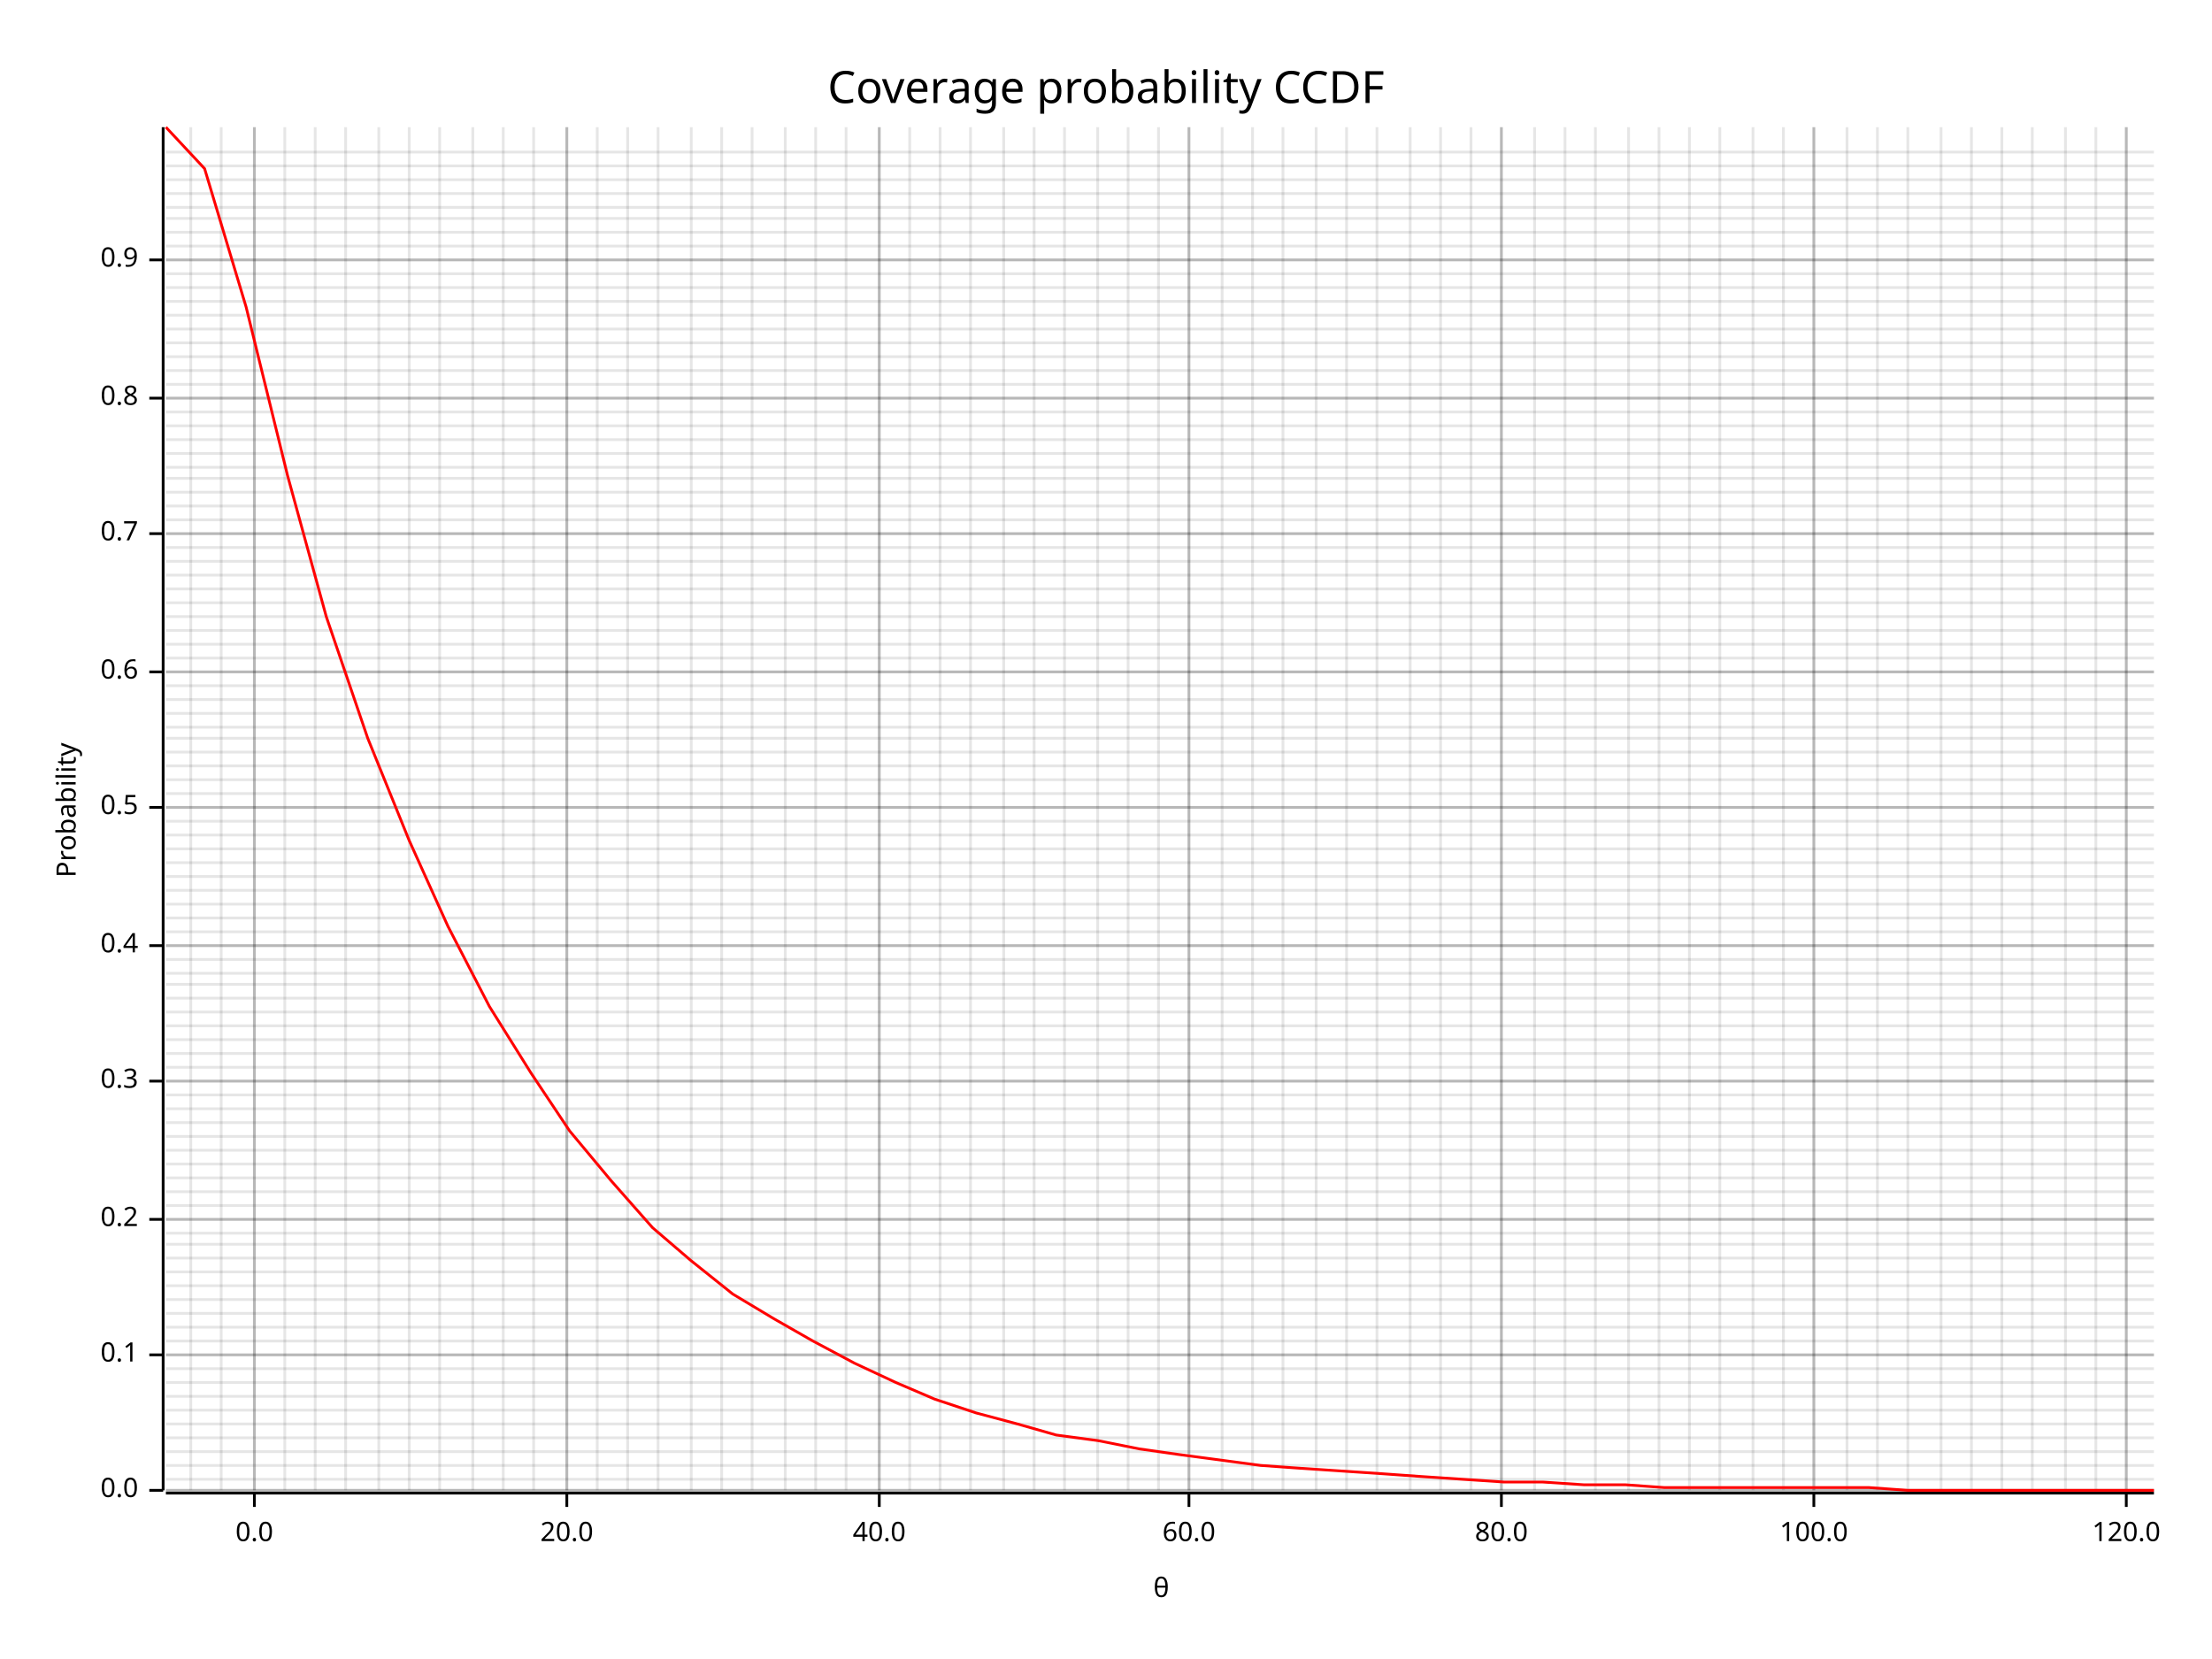
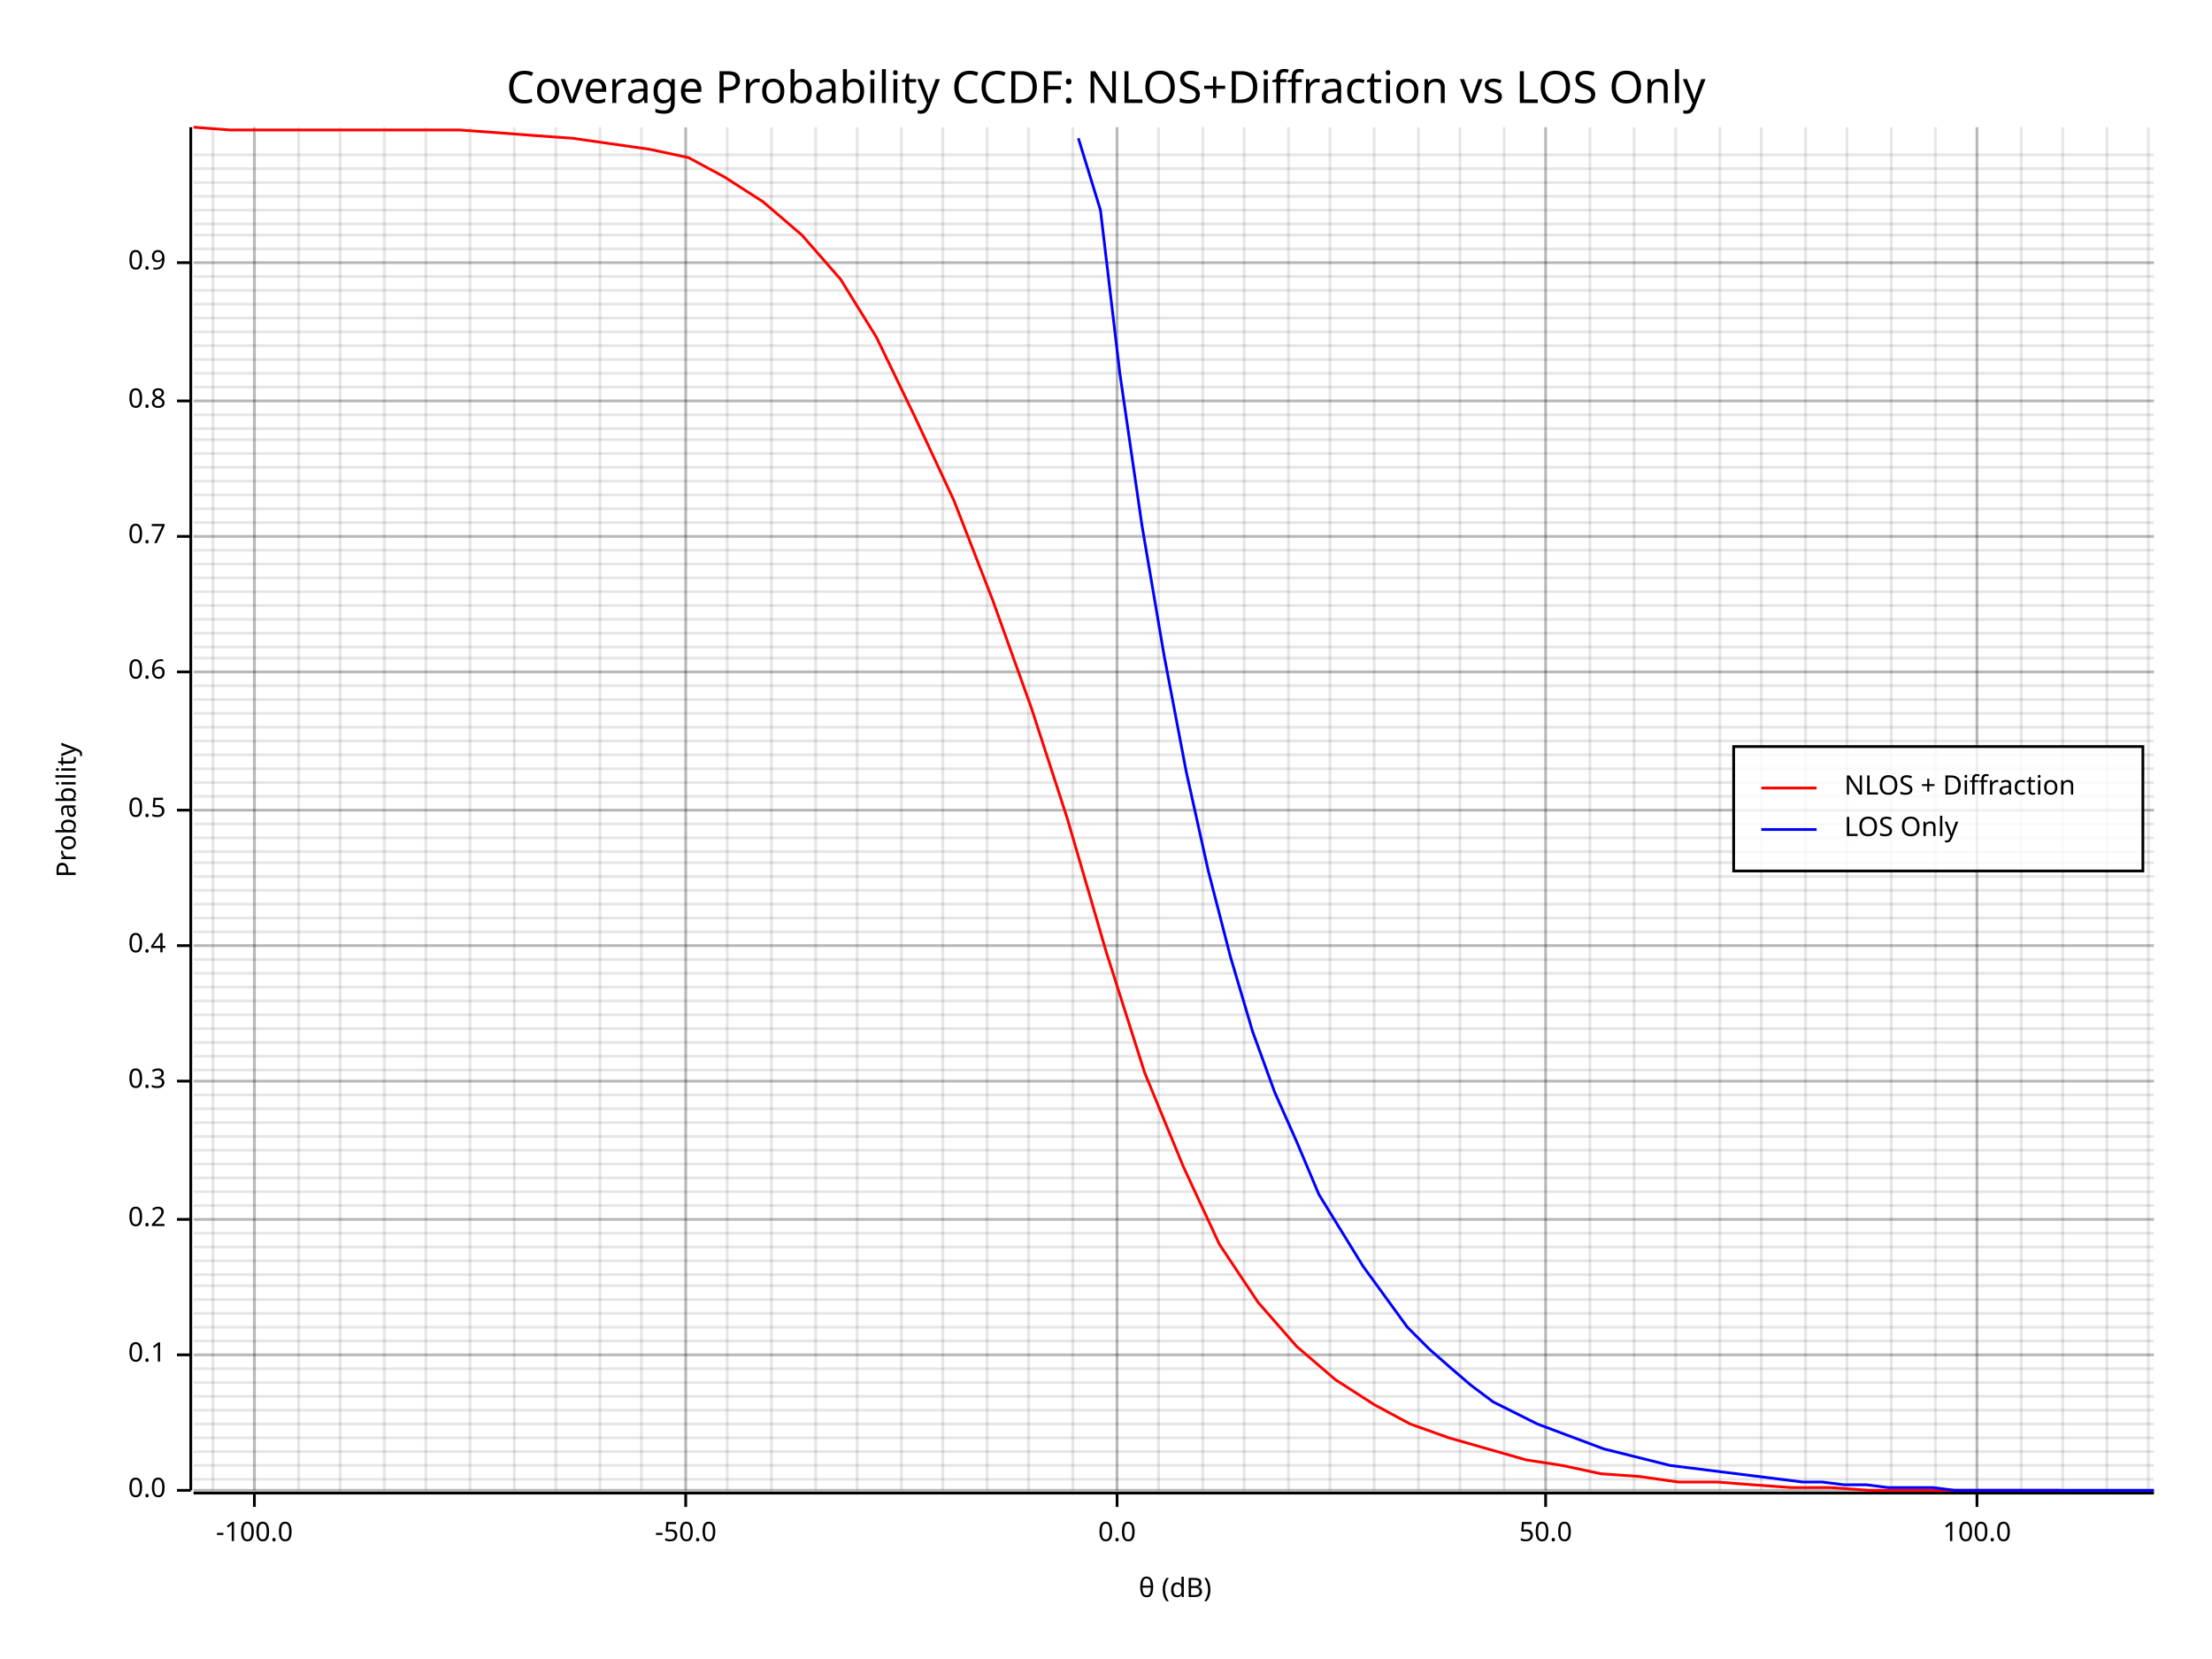
<svg xmlns="http://www.w3.org/2000/svg" width="800" height="600" viewBox="0 0 800 600">
  <rect x="0" y="0" width="800" height="600" opacity="1" fill="#FFFFFF" stroke="none" />
  <text x="400" y="25" dy="0.76em" text-anchor="middle" font-family="sans-serif" font-size="16.129" opacity="1" fill="#000000">
- Coverage probability CCDF
- </text>
-   <line opacity="0.1" stroke="#000000" stroke-width="1" x1="69" y1="539" x2="69" y2="46" />
-   <line opacity="0.1" stroke="#000000" stroke-width="1" x1="80" y1="539" x2="80" y2="46" />
+ Coverage Probability CCDF: NLOS+Diffraction vs LOS Only
+ </text>
+   <line opacity="0.1" stroke="#000000" stroke-width="1" x1="77" y1="539" x2="77" y2="46" />
  <line opacity="0.1" stroke="#000000" stroke-width="1" x1="92" y1="539" x2="92" y2="46" />
-   <line opacity="0.1" stroke="#000000" stroke-width="1" x1="103" y1="539" x2="103" y2="46" />
-   <line opacity="0.1" stroke="#000000" stroke-width="1" x1="114" y1="539" x2="114" y2="46" />
-   <line opacity="0.1" stroke="#000000" stroke-width="1" x1="125" y1="539" x2="125" y2="46" />
-   <line opacity="0.1" stroke="#000000" stroke-width="1" x1="137" y1="539" x2="137" y2="46" />
-   <line opacity="0.1" stroke="#000000" stroke-width="1" x1="148" y1="539" x2="148" y2="46" />
-   <line opacity="0.1" stroke="#000000" stroke-width="1" x1="159" y1="539" x2="159" y2="46" />
-   <line opacity="0.1" stroke="#000000" stroke-width="1" x1="171" y1="539" x2="171" y2="46" />
-   <line opacity="0.1" stroke="#000000" stroke-width="1" x1="182" y1="539" x2="182" y2="46" />
-   <line opacity="0.1" stroke="#000000" stroke-width="1" x1="193" y1="539" x2="193" y2="46" />
-   <line opacity="0.1" stroke="#000000" stroke-width="1" x1="205" y1="539" x2="205" y2="46" />
-   <line opacity="0.1" stroke="#000000" stroke-width="1" x1="216" y1="539" x2="216" y2="46" />
-   <line opacity="0.1" stroke="#000000" stroke-width="1" x1="227" y1="539" x2="227" y2="46" />
-   <line opacity="0.1" stroke="#000000" stroke-width="1" x1="238" y1="539" x2="238" y2="46" />
-   <line opacity="0.1" stroke="#000000" stroke-width="1" x1="250" y1="539" x2="250" y2="46" />
-   <line opacity="0.1" stroke="#000000" stroke-width="1" x1="261" y1="539" x2="261" y2="46" />
-   <line opacity="0.1" stroke="#000000" stroke-width="1" x1="272" y1="539" x2="272" y2="46" />
-   <line opacity="0.1" stroke="#000000" stroke-width="1" x1="284" y1="539" x2="284" y2="46" />
+   <line opacity="0.1" stroke="#000000" stroke-width="1" x1="108" y1="539" x2="108" y2="46" />
+   <line opacity="0.1" stroke="#000000" stroke-width="1" x1="123" y1="539" x2="123" y2="46" />
+   <line opacity="0.1" stroke="#000000" stroke-width="1" x1="139" y1="539" x2="139" y2="46" />
+   <line opacity="0.1" stroke="#000000" stroke-width="1" x1="154" y1="539" x2="154" y2="46" />
+   <line opacity="0.1" stroke="#000000" stroke-width="1" x1="170" y1="539" x2="170" y2="46" />
+   <line opacity="0.1" stroke="#000000" stroke-width="1" x1="186" y1="539" x2="186" y2="46" />
+   <line opacity="0.1" stroke="#000000" stroke-width="1" x1="201" y1="539" x2="201" y2="46" />
+   <line opacity="0.1" stroke="#000000" stroke-width="1" x1="217" y1="539" x2="217" y2="46" />
+   <line opacity="0.1" stroke="#000000" stroke-width="1" x1="232" y1="539" x2="232" y2="46" />
+   <line opacity="0.1" stroke="#000000" stroke-width="1" x1="248" y1="539" x2="248" y2="46" />
+   <line opacity="0.1" stroke="#000000" stroke-width="1" x1="263" y1="539" x2="263" y2="46" />
+   <line opacity="0.1" stroke="#000000" stroke-width="1" x1="279" y1="539" x2="279" y2="46" />
  <line opacity="0.1" stroke="#000000" stroke-width="1" x1="295" y1="539" x2="295" y2="46" />
-   <line opacity="0.1" stroke="#000000" stroke-width="1" x1="306" y1="539" x2="306" y2="46" />
-   <line opacity="0.1" stroke="#000000" stroke-width="1" x1="318" y1="539" x2="318" y2="46" />
-   <line opacity="0.1" stroke="#000000" stroke-width="1" x1="329" y1="539" x2="329" y2="46" />
-   <line opacity="0.1" stroke="#000000" stroke-width="1" x1="340" y1="539" x2="340" y2="46" />
-   <line opacity="0.1" stroke="#000000" stroke-width="1" x1="351" y1="539" x2="351" y2="46" />
-   <line opacity="0.1" stroke="#000000" stroke-width="1" x1="363" y1="539" x2="363" y2="46" />
-   <line opacity="0.1" stroke="#000000" stroke-width="1" x1="374" y1="539" x2="374" y2="46" />
-   <line opacity="0.1" stroke="#000000" stroke-width="1" x1="385" y1="539" x2="385" y2="46" />
-   <line opacity="0.1" stroke="#000000" stroke-width="1" x1="397" y1="539" x2="397" y2="46" />
-   <line opacity="0.1" stroke="#000000" stroke-width="1" x1="408" y1="539" x2="408" y2="46" />
+   <line opacity="0.1" stroke="#000000" stroke-width="1" x1="310" y1="539" x2="310" y2="46" />
+   <line opacity="0.1" stroke="#000000" stroke-width="1" x1="326" y1="539" x2="326" y2="46" />
+   <line opacity="0.1" stroke="#000000" stroke-width="1" x1="341" y1="539" x2="341" y2="46" />
+   <line opacity="0.1" stroke="#000000" stroke-width="1" x1="357" y1="539" x2="357" y2="46" />
+   <line opacity="0.1" stroke="#000000" stroke-width="1" x1="372" y1="539" x2="372" y2="46" />
+   <line opacity="0.1" stroke="#000000" stroke-width="1" x1="388" y1="539" x2="388" y2="46" />
+   <line opacity="0.1" stroke="#000000" stroke-width="1" x1="404" y1="539" x2="404" y2="46" />
  <line opacity="0.1" stroke="#000000" stroke-width="1" x1="419" y1="539" x2="419" y2="46" />
-   <line opacity="0.1" stroke="#000000" stroke-width="1" x1="430" y1="539" x2="430" y2="46" />
-   <line opacity="0.1" stroke="#000000" stroke-width="1" x1="442" y1="539" x2="442" y2="46" />
-   <line opacity="0.1" stroke="#000000" stroke-width="1" x1="453" y1="539" x2="453" y2="46" />
-   <line opacity="0.1" stroke="#000000" stroke-width="1" x1="464" y1="539" x2="464" y2="46" />
-   <line opacity="0.1" stroke="#000000" stroke-width="1" x1="476" y1="539" x2="476" y2="46" />
-   <line opacity="0.1" stroke="#000000" stroke-width="1" x1="487" y1="539" x2="487" y2="46" />
-   <line opacity="0.1" stroke="#000000" stroke-width="1" x1="498" y1="539" x2="498" y2="46" />
-   <line opacity="0.1" stroke="#000000" stroke-width="1" x1="510" y1="539" x2="510" y2="46" />
-   <line opacity="0.1" stroke="#000000" stroke-width="1" x1="521" y1="539" x2="521" y2="46" />
-   <line opacity="0.1" stroke="#000000" stroke-width="1" x1="532" y1="539" x2="532" y2="46" />
-   <line opacity="0.1" stroke="#000000" stroke-width="1" x1="543" y1="539" x2="543" y2="46" />
-   <line opacity="0.1" stroke="#000000" stroke-width="1" x1="555" y1="539" x2="555" y2="46" />
-   <line opacity="0.1" stroke="#000000" stroke-width="1" x1="566" y1="539" x2="566" y2="46" />
-   <line opacity="0.1" stroke="#000000" stroke-width="1" x1="577" y1="539" x2="577" y2="46" />
-   <line opacity="0.1" stroke="#000000" stroke-width="1" x1="589" y1="539" x2="589" y2="46" />
-   <line opacity="0.1" stroke="#000000" stroke-width="1" x1="600" y1="539" x2="600" y2="46" />
-   <line opacity="0.1" stroke="#000000" stroke-width="1" x1="611" y1="539" x2="611" y2="46" />
+   <line opacity="0.1" stroke="#000000" stroke-width="1" x1="435" y1="539" x2="435" y2="46" />
+   <line opacity="0.1" stroke="#000000" stroke-width="1" x1="450" y1="539" x2="450" y2="46" />
+   <line opacity="0.1" stroke="#000000" stroke-width="1" x1="466" y1="539" x2="466" y2="46" />
+   <line opacity="0.1" stroke="#000000" stroke-width="1" x1="481" y1="539" x2="481" y2="46" />
+   <line opacity="0.1" stroke="#000000" stroke-width="1" x1="497" y1="539" x2="497" y2="46" />
+   <line opacity="0.1" stroke="#000000" stroke-width="1" x1="513" y1="539" x2="513" y2="46" />
+   <line opacity="0.1" stroke="#000000" stroke-width="1" x1="528" y1="539" x2="528" y2="46" />
+   <line opacity="0.1" stroke="#000000" stroke-width="1" x1="544" y1="539" x2="544" y2="46" />
+   <line opacity="0.1" stroke="#000000" stroke-width="1" x1="559" y1="539" x2="559" y2="46" />
+   <line opacity="0.1" stroke="#000000" stroke-width="1" x1="575" y1="539" x2="575" y2="46" />
+   <line opacity="0.1" stroke="#000000" stroke-width="1" x1="591" y1="539" x2="591" y2="46" />
+   <line opacity="0.1" stroke="#000000" stroke-width="1" x1="606" y1="539" x2="606" y2="46" />
  <line opacity="0.1" stroke="#000000" stroke-width="1" x1="622" y1="539" x2="622" y2="46" />
-   <line opacity="0.1" stroke="#000000" stroke-width="1" x1="634" y1="539" x2="634" y2="46" />
-   <line opacity="0.1" stroke="#000000" stroke-width="1" x1="645" y1="539" x2="645" y2="46" />
-   <line opacity="0.1" stroke="#000000" stroke-width="1" x1="656" y1="539" x2="656" y2="46" />
+   <line opacity="0.1" stroke="#000000" stroke-width="1" x1="637" y1="539" x2="637" y2="46" />
+   <line opacity="0.1" stroke="#000000" stroke-width="1" x1="653" y1="539" x2="653" y2="46" />
  <line opacity="0.1" stroke="#000000" stroke-width="1" x1="668" y1="539" x2="668" y2="46" />
-   <line opacity="0.1" stroke="#000000" stroke-width="1" x1="679" y1="539" x2="679" y2="46" />
-   <line opacity="0.1" stroke="#000000" stroke-width="1" x1="690" y1="539" x2="690" y2="46" />
-   <line opacity="0.1" stroke="#000000" stroke-width="1" x1="702" y1="539" x2="702" y2="46" />
-   <line opacity="0.1" stroke="#000000" stroke-width="1" x1="713" y1="539" x2="713" y2="46" />
-   <line opacity="0.1" stroke="#000000" stroke-width="1" x1="724" y1="539" x2="724" y2="46" />
-   <line opacity="0.1" stroke="#000000" stroke-width="1" x1="735" y1="539" x2="735" y2="46" />
-   <line opacity="0.1" stroke="#000000" stroke-width="1" x1="747" y1="539" x2="747" y2="46" />
-   <line opacity="0.1" stroke="#000000" stroke-width="1" x1="758" y1="539" x2="758" y2="46" />
-   <line opacity="0.1" stroke="#000000" stroke-width="1" x1="769" y1="539" x2="769" y2="46" />
-   <line opacity="0.1" stroke="#000000" stroke-width="1" x1="60" y1="539" x2="779" y2="539" />
-   <line opacity="0.1" stroke="#000000" stroke-width="1" x1="60" y1="535" x2="779" y2="535" />
-   <line opacity="0.1" stroke="#000000" stroke-width="1" x1="60" y1="530" x2="779" y2="530" />
-   <line opacity="0.1" stroke="#000000" stroke-width="1" x1="60" y1="525" x2="779" y2="525" />
-   <line opacity="0.1" stroke="#000000" stroke-width="1" x1="60" y1="520" x2="779" y2="520" />
-   <line opacity="0.1" stroke="#000000" stroke-width="1" x1="60" y1="515" x2="779" y2="515" />
-   <line opacity="0.1" stroke="#000000" stroke-width="1" x1="60" y1="510" x2="779" y2="510" />
-   <line opacity="0.1" stroke="#000000" stroke-width="1" x1="60" y1="505" x2="779" y2="505" />
-   <line opacity="0.1" stroke="#000000" stroke-width="1" x1="60" y1="500" x2="779" y2="500" />
-   <line opacity="0.1" stroke="#000000" stroke-width="1" x1="60" y1="495" x2="779" y2="495" />
-   <line opacity="0.1" stroke="#000000" stroke-width="1" x1="60" y1="490" x2="779" y2="490" />
-   <line opacity="0.1" stroke="#000000" stroke-width="1" x1="60" y1="485" x2="779" y2="485" />
-   <line opacity="0.1" stroke="#000000" stroke-width="1" x1="60" y1="480" x2="779" y2="480" />
-   <line opacity="0.1" stroke="#000000" stroke-width="1" x1="60" y1="475" x2="779" y2="475" />
-   <line opacity="0.1" stroke="#000000" stroke-width="1" x1="60" y1="470" x2="779" y2="470" />
-   <line opacity="0.1" stroke="#000000" stroke-width="1" x1="60" y1="465" x2="779" y2="465" />
-   <line opacity="0.1" stroke="#000000" stroke-width="1" x1="60" y1="460" x2="779" y2="460" />
-   <line opacity="0.1" stroke="#000000" stroke-width="1" x1="60" y1="455" x2="779" y2="455" />
-   <line opacity="0.1" stroke="#000000" stroke-width="1" x1="60" y1="450" x2="779" y2="450" />
-   <line opacity="0.1" stroke="#000000" stroke-width="1" x1="60" y1="446" x2="779" y2="446" />
-   <line opacity="0.1" stroke="#000000" stroke-width="1" x1="60" y1="441" x2="779" y2="441" />
-   <line opacity="0.1" stroke="#000000" stroke-width="1" x1="60" y1="436" x2="779" y2="436" />
-   <line opacity="0.1" stroke="#000000" stroke-width="1" x1="60" y1="431" x2="779" y2="431" />
-   <line opacity="0.1" stroke="#000000" stroke-width="1" x1="60" y1="426" x2="779" y2="426" />
-   <line opacity="0.1" stroke="#000000" stroke-width="1" x1="60" y1="421" x2="779" y2="421" />
-   <line opacity="0.1" stroke="#000000" stroke-width="1" x1="60" y1="416" x2="779" y2="416" />
-   <line opacity="0.1" stroke="#000000" stroke-width="1" x1="60" y1="411" x2="779" y2="411" />
-   <line opacity="0.1" stroke="#000000" stroke-width="1" x1="60" y1="406" x2="779" y2="406" />
-   <line opacity="0.1" stroke="#000000" stroke-width="1" x1="60" y1="401" x2="779" y2="401" />
-   <line opacity="0.1" stroke="#000000" stroke-width="1" x1="60" y1="396" x2="779" y2="396" />
-   <line opacity="0.1" stroke="#000000" stroke-width="1" x1="60" y1="391" x2="779" y2="391" />
-   <line opacity="0.1" stroke="#000000" stroke-width="1" x1="60" y1="386" x2="779" y2="386" />
-   <line opacity="0.1" stroke="#000000" stroke-width="1" x1="60" y1="381" x2="779" y2="381" />
-   <line opacity="0.1" stroke="#000000" stroke-width="1" x1="60" y1="376" x2="779" y2="376" />
-   <line opacity="0.1" stroke="#000000" stroke-width="1" x1="60" y1="371" x2="779" y2="371" />
-   <line opacity="0.1" stroke="#000000" stroke-width="1" x1="60" y1="366" x2="779" y2="366" />
-   <line opacity="0.1" stroke="#000000" stroke-width="1" x1="60" y1="361" x2="779" y2="361" />
-   <line opacity="0.1" stroke="#000000" stroke-width="1" x1="60" y1="356" x2="779" y2="356" />
-   <line opacity="0.1" stroke="#000000" stroke-width="1" x1="60" y1="352" x2="779" y2="352" />
-   <line opacity="0.1" stroke="#000000" stroke-width="1" x1="60" y1="347" x2="779" y2="347" />
-   <line opacity="0.1" stroke="#000000" stroke-width="1" x1="60" y1="342" x2="779" y2="342" />
-   <line opacity="0.1" stroke="#000000" stroke-width="1" x1="60" y1="337" x2="779" y2="337" />
-   <line opacity="0.1" stroke="#000000" stroke-width="1" x1="60" y1="332" x2="779" y2="332" />
-   <line opacity="0.1" stroke="#000000" stroke-width="1" x1="60" y1="327" x2="779" y2="327" />
-   <line opacity="0.1" stroke="#000000" stroke-width="1" x1="60" y1="322" x2="779" y2="322" />
-   <line opacity="0.1" stroke="#000000" stroke-width="1" x1="60" y1="317" x2="779" y2="317" />
-   <line opacity="0.1" stroke="#000000" stroke-width="1" x1="60" y1="312" x2="779" y2="312" />
-   <line opacity="0.1" stroke="#000000" stroke-width="1" x1="60" y1="307" x2="779" y2="307" />
-   <line opacity="0.1" stroke="#000000" stroke-width="1" x1="60" y1="302" x2="779" y2="302" />
-   <line opacity="0.1" stroke="#000000" stroke-width="1" x1="60" y1="297" x2="779" y2="297" />
-   <line opacity="0.1" stroke="#000000" stroke-width="1" x1="60" y1="292" x2="779" y2="292" />
-   <line opacity="0.1" stroke="#000000" stroke-width="1" x1="60" y1="287" x2="779" y2="287" />
-   <line opacity="0.1" stroke="#000000" stroke-width="1" x1="60" y1="282" x2="779" y2="282" />
-   <line opacity="0.1" stroke="#000000" stroke-width="1" x1="60" y1="277" x2="779" y2="277" />
-   <line opacity="0.1" stroke="#000000" stroke-width="1" x1="60" y1="272" x2="779" y2="272" />
-   <line opacity="0.1" stroke="#000000" stroke-width="1" x1="60" y1="267" x2="779" y2="267" />
-   <line opacity="0.1" stroke="#000000" stroke-width="1" x1="60" y1="263" x2="779" y2="263" />
-   <line opacity="0.1" stroke="#000000" stroke-width="1" x1="60" y1="258" x2="779" y2="258" />
-   <line opacity="0.1" stroke="#000000" stroke-width="1" x1="60" y1="253" x2="779" y2="253" />
-   <line opacity="0.1" stroke="#000000" stroke-width="1" x1="60" y1="248" x2="779" y2="248" />
-   <line opacity="0.1" stroke="#000000" stroke-width="1" x1="60" y1="243" x2="779" y2="243" />
-   <line opacity="0.1" stroke="#000000" stroke-width="1" x1="60" y1="238" x2="779" y2="238" />
-   <line opacity="0.1" stroke="#000000" stroke-width="1" x1="60" y1="233" x2="779" y2="233" />
-   <line opacity="0.1" stroke="#000000" stroke-width="1" x1="60" y1="228" x2="779" y2="228" />
-   <line opacity="0.1" stroke="#000000" stroke-width="1" x1="60" y1="223" x2="779" y2="223" />
-   <line opacity="0.1" stroke="#000000" stroke-width="1" x1="60" y1="218" x2="779" y2="218" />
-   <line opacity="0.1" stroke="#000000" stroke-width="1" x1="60" y1="213" x2="779" y2="213" />
-   <line opacity="0.1" stroke="#000000" stroke-width="1" x1="60" y1="208" x2="779" y2="208" />
-   <line opacity="0.1" stroke="#000000" stroke-width="1" x1="60" y1="203" x2="779" y2="203" />
-   <line opacity="0.1" stroke="#000000" stroke-width="1" x1="60" y1="198" x2="779" y2="198" />
-   <line opacity="0.1" stroke="#000000" stroke-width="1" x1="60" y1="193" x2="779" y2="193" />
-   <line opacity="0.1" stroke="#000000" stroke-width="1" x1="60" y1="188" x2="779" y2="188" />
-   <line opacity="0.1" stroke="#000000" stroke-width="1" x1="60" y1="183" x2="779" y2="183" />
-   <line opacity="0.1" stroke="#000000" stroke-width="1" x1="60" y1="178" x2="779" y2="178" />
-   <line opacity="0.1" stroke="#000000" stroke-width="1" x1="60" y1="173" x2="779" y2="173" />
-   <line opacity="0.1" stroke="#000000" stroke-width="1" x1="60" y1="169" x2="779" y2="169" />
-   <line opacity="0.1" stroke="#000000" stroke-width="1" x1="60" y1="164" x2="779" y2="164" />
-   <line opacity="0.1" stroke="#000000" stroke-width="1" x1="60" y1="159" x2="779" y2="159" />
-   <line opacity="0.1" stroke="#000000" stroke-width="1" x1="60" y1="154" x2="779" y2="154" />
-   <line opacity="0.1" stroke="#000000" stroke-width="1" x1="60" y1="149" x2="779" y2="149" />
-   <line opacity="0.1" stroke="#000000" stroke-width="1" x1="60" y1="144" x2="779" y2="144" />
-   <line opacity="0.1" stroke="#000000" stroke-width="1" x1="60" y1="139" x2="779" y2="139" />
-   <line opacity="0.1" stroke="#000000" stroke-width="1" x1="60" y1="134" x2="779" y2="134" />
-   <line opacity="0.1" stroke="#000000" stroke-width="1" x1="60" y1="129" x2="779" y2="129" />
-   <line opacity="0.1" stroke="#000000" stroke-width="1" x1="60" y1="124" x2="779" y2="124" />
-   <line opacity="0.1" stroke="#000000" stroke-width="1" x1="60" y1="119" x2="779" y2="119" />
-   <line opacity="0.1" stroke="#000000" stroke-width="1" x1="60" y1="114" x2="779" y2="114" />
-   <line opacity="0.1" stroke="#000000" stroke-width="1" x1="60" y1="109" x2="779" y2="109" />
-   <line opacity="0.1" stroke="#000000" stroke-width="1" x1="60" y1="104" x2="779" y2="104" />
-   <line opacity="0.1" stroke="#000000" stroke-width="1" x1="60" y1="99" x2="779" y2="99" />
-   <line opacity="0.1" stroke="#000000" stroke-width="1" x1="60" y1="94" x2="779" y2="94" />
-   <line opacity="0.1" stroke="#000000" stroke-width="1" x1="60" y1="89" x2="779" y2="89" />
-   <line opacity="0.1" stroke="#000000" stroke-width="1" x1="60" y1="84" x2="779" y2="84" />
-   <line opacity="0.1" stroke="#000000" stroke-width="1" x1="60" y1="79" x2="779" y2="79" />
-   <line opacity="0.1" stroke="#000000" stroke-width="1" x1="60" y1="75" x2="779" y2="75" />
-   <line opacity="0.1" stroke="#000000" stroke-width="1" x1="60" y1="70" x2="779" y2="70" />
-   <line opacity="0.1" stroke="#000000" stroke-width="1" x1="60" y1="65" x2="779" y2="65" />
-   <line opacity="0.1" stroke="#000000" stroke-width="1" x1="60" y1="60" x2="779" y2="60" />
-   <line opacity="0.1" stroke="#000000" stroke-width="1" x1="60" y1="55" x2="779" y2="55" />
+   <line opacity="0.1" stroke="#000000" stroke-width="1" x1="684" y1="539" x2="684" y2="46" />
+   <line opacity="0.1" stroke="#000000" stroke-width="1" x1="700" y1="539" x2="700" y2="46" />
+   <line opacity="0.1" stroke="#000000" stroke-width="1" x1="715" y1="539" x2="715" y2="46" />
+   <line opacity="0.1" stroke="#000000" stroke-width="1" x1="731" y1="539" x2="731" y2="46" />
+   <line opacity="0.1" stroke="#000000" stroke-width="1" x1="746" y1="539" x2="746" y2="46" />
+   <line opacity="0.1" stroke="#000000" stroke-width="1" x1="762" y1="539" x2="762" y2="46" />
+   <line opacity="0.1" stroke="#000000" stroke-width="1" x1="777" y1="539" x2="777" y2="46" />
+   <line opacity="0.1" stroke="#000000" stroke-width="1" x1="70" y1="539" x2="779" y2="539" />
+   <line opacity="0.1" stroke="#000000" stroke-width="1" x1="70" y1="535" x2="779" y2="535" />
+   <line opacity="0.1" stroke="#000000" stroke-width="1" x1="70" y1="530" x2="779" y2="530" />
+   <line opacity="0.1" stroke="#000000" stroke-width="1" x1="70" y1="525" x2="779" y2="525" />
+   <line opacity="0.1" stroke="#000000" stroke-width="1" x1="70" y1="520" x2="779" y2="520" />
+   <line opacity="0.1" stroke="#000000" stroke-width="1" x1="70" y1="515" x2="779" y2="515" />
+   <line opacity="0.1" stroke="#000000" stroke-width="1" x1="70" y1="510" x2="779" y2="510" />
+   <line opacity="0.1" stroke="#000000" stroke-width="1" x1="70" y1="505" x2="779" y2="505" />
+   <line opacity="0.1" stroke="#000000" stroke-width="1" x1="70" y1="500" x2="779" y2="500" />
+   <line opacity="0.1" stroke="#000000" stroke-width="1" x1="70" y1="495" x2="779" y2="495" />
+   <line opacity="0.1" stroke="#000000" stroke-width="1" x1="70" y1="490" x2="779" y2="490" />
+   <line opacity="0.1" stroke="#000000" stroke-width="1" x1="70" y1="485" x2="779" y2="485" />
+   <line opacity="0.1" stroke="#000000" stroke-width="1" x1="70" y1="480" x2="779" y2="480" />
+   <line opacity="0.1" stroke="#000000" stroke-width="1" x1="70" y1="475" x2="779" y2="475" />
+   <line opacity="0.1" stroke="#000000" stroke-width="1" x1="70" y1="470" x2="779" y2="470" />
+   <line opacity="0.1" stroke="#000000" stroke-width="1" x1="70" y1="465" x2="779" y2="465" />
+   <line opacity="0.1" stroke="#000000" stroke-width="1" x1="70" y1="461" x2="779" y2="461" />
+   <line opacity="0.1" stroke="#000000" stroke-width="1" x1="70" y1="456" x2="779" y2="456" />
+   <line opacity="0.1" stroke="#000000" stroke-width="1" x1="70" y1="451" x2="779" y2="451" />
+   <line opacity="0.1" stroke="#000000" stroke-width="1" x1="70" y1="446" x2="779" y2="446" />
+   <line opacity="0.1" stroke="#000000" stroke-width="1" x1="70" y1="441" x2="779" y2="441" />
+   <line opacity="0.1" stroke="#000000" stroke-width="1" x1="70" y1="436" x2="779" y2="436" />
+   <line opacity="0.1" stroke="#000000" stroke-width="1" x1="70" y1="431" x2="779" y2="431" />
+   <line opacity="0.1" stroke="#000000" stroke-width="1" x1="70" y1="426" x2="779" y2="426" />
+   <line opacity="0.1" stroke="#000000" stroke-width="1" x1="70" y1="421" x2="779" y2="421" />
+   <line opacity="0.1" stroke="#000000" stroke-width="1" x1="70" y1="416" x2="779" y2="416" />
+   <line opacity="0.1" stroke="#000000" stroke-width="1" x1="70" y1="411" x2="779" y2="411" />
+   <line opacity="0.1" stroke="#000000" stroke-width="1" x1="70" y1="406" x2="779" y2="406" />
+   <line opacity="0.1" stroke="#000000" stroke-width="1" x1="70" y1="401" x2="779" y2="401" />
+   <line opacity="0.1" stroke="#000000" stroke-width="1" x1="70" y1="396" x2="779" y2="396" />
+   <line opacity="0.1" stroke="#000000" stroke-width="1" x1="70" y1="391" x2="779" y2="391" />
+   <line opacity="0.1" stroke="#000000" stroke-width="1" x1="70" y1="387" x2="779" y2="387" />
+   <line opacity="0.1" stroke="#000000" stroke-width="1" x1="70" y1="382" x2="779" y2="382" />
+   <line opacity="0.1" stroke="#000000" stroke-width="1" x1="70" y1="377" x2="779" y2="377" />
+   <line opacity="0.1" stroke="#000000" stroke-width="1" x1="70" y1="372" x2="779" y2="372" />
+   <line opacity="0.1" stroke="#000000" stroke-width="1" x1="70" y1="367" x2="779" y2="367" />
+   <line opacity="0.1" stroke="#000000" stroke-width="1" x1="70" y1="362" x2="779" y2="362" />
+   <line opacity="0.1" stroke="#000000" stroke-width="1" x1="70" y1="357" x2="779" y2="357" />
+   <line opacity="0.1" stroke="#000000" stroke-width="1" x1="70" y1="352" x2="779" y2="352" />
+   <line opacity="0.1" stroke="#000000" stroke-width="1" x1="70" y1="347" x2="779" y2="347" />
+   <line opacity="0.1" stroke="#000000" stroke-width="1" x1="70" y1="342" x2="779" y2="342" />
+   <line opacity="0.1" stroke="#000000" stroke-width="1" x1="70" y1="337" x2="779" y2="337" />
+   <line opacity="0.1" stroke="#000000" stroke-width="1" x1="70" y1="332" x2="779" y2="332" />
+   <line opacity="0.1" stroke="#000000" stroke-width="1" x1="70" y1="327" x2="779" y2="327" />
+   <line opacity="0.1" stroke="#000000" stroke-width="1" x1="70" y1="322" x2="779" y2="322" />
+   <line opacity="0.1" stroke="#000000" stroke-width="1" x1="70" y1="317" x2="779" y2="317" />
+   <line opacity="0.1" stroke="#000000" stroke-width="1" x1="70" y1="312" x2="779" y2="312" />
+   <line opacity="0.1" stroke="#000000" stroke-width="1" x1="70" y1="308" x2="779" y2="308" />
+   <line opacity="0.1" stroke="#000000" stroke-width="1" x1="70" y1="303" x2="779" y2="303" />
+   <line opacity="0.1" stroke="#000000" stroke-width="1" x1="70" y1="298" x2="779" y2="298" />
+   <line opacity="0.1" stroke="#000000" stroke-width="1" x1="70" y1="293" x2="779" y2="293" />
+   <line opacity="0.1" stroke="#000000" stroke-width="1" x1="70" y1="288" x2="779" y2="288" />
+   <line opacity="0.1" stroke="#000000" stroke-width="1" x1="70" y1="283" x2="779" y2="283" />
+   <line opacity="0.1" stroke="#000000" stroke-width="1" x1="70" y1="278" x2="779" y2="278" />
+   <line opacity="0.1" stroke="#000000" stroke-width="1" x1="70" y1="273" x2="779" y2="273" />
+   <line opacity="0.1" stroke="#000000" stroke-width="1" x1="70" y1="268" x2="779" y2="268" />
+   <line opacity="0.1" stroke="#000000" stroke-width="1" x1="70" y1="263" x2="779" y2="263" />
+   <line opacity="0.1" stroke="#000000" stroke-width="1" x1="70" y1="258" x2="779" y2="258" />
+   <line opacity="0.1" stroke="#000000" stroke-width="1" x1="70" y1="253" x2="779" y2="253" />
+   <line opacity="0.1" stroke="#000000" stroke-width="1" x1="70" y1="248" x2="779" y2="248" />
+   <line opacity="0.1" stroke="#000000" stroke-width="1" x1="70" y1="243" x2="779" y2="243" />
+   <line opacity="0.1" stroke="#000000" stroke-width="1" x1="70" y1="238" x2="779" y2="238" />
+   <line opacity="0.1" stroke="#000000" stroke-width="1" x1="70" y1="234" x2="779" y2="234" />
+   <line opacity="0.1" stroke="#000000" stroke-width="1" x1="70" y1="229" x2="779" y2="229" />
+   <line opacity="0.1" stroke="#000000" stroke-width="1" x1="70" y1="224" x2="779" y2="224" />
+   <line opacity="0.1" stroke="#000000" stroke-width="1" x1="70" y1="219" x2="779" y2="219" />
+   <line opacity="0.1" stroke="#000000" stroke-width="1" x1="70" y1="214" x2="779" y2="214" />
+   <line opacity="0.1" stroke="#000000" stroke-width="1" x1="70" y1="209" x2="779" y2="209" />
+   <line opacity="0.1" stroke="#000000" stroke-width="1" x1="70" y1="204" x2="779" y2="204" />
+   <line opacity="0.1" stroke="#000000" stroke-width="1" x1="70" y1="199" x2="779" y2="199" />
+   <line opacity="0.1" stroke="#000000" stroke-width="1" x1="70" y1="194" x2="779" y2="194" />
+   <line opacity="0.1" stroke="#000000" stroke-width="1" x1="70" y1="189" x2="779" y2="189" />
+   <line opacity="0.1" stroke="#000000" stroke-width="1" x1="70" y1="184" x2="779" y2="184" />
+   <line opacity="0.1" stroke="#000000" stroke-width="1" x1="70" y1="179" x2="779" y2="179" />
+   <line opacity="0.1" stroke="#000000" stroke-width="1" x1="70" y1="174" x2="779" y2="174" />
+   <line opacity="0.1" stroke="#000000" stroke-width="1" x1="70" y1="169" x2="779" y2="169" />
+   <line opacity="0.1" stroke="#000000" stroke-width="1" x1="70" y1="164" x2="779" y2="164" />
+   <line opacity="0.1" stroke="#000000" stroke-width="1" x1="70" y1="159" x2="779" y2="159" />
+   <line opacity="0.1" stroke="#000000" stroke-width="1" x1="70" y1="155" x2="779" y2="155" />
+   <line opacity="0.1" stroke="#000000" stroke-width="1" x1="70" y1="150" x2="779" y2="150" />
+   <line opacity="0.1" stroke="#000000" stroke-width="1" x1="70" y1="145" x2="779" y2="145" />
+   <line opacity="0.1" stroke="#000000" stroke-width="1" x1="70" y1="140" x2="779" y2="140" />
+   <line opacity="0.1" stroke="#000000" stroke-width="1" x1="70" y1="135" x2="779" y2="135" />
+   <line opacity="0.1" stroke="#000000" stroke-width="1" x1="70" y1="130" x2="779" y2="130" />
+   <line opacity="0.1" stroke="#000000" stroke-width="1" x1="70" y1="125" x2="779" y2="125" />
+   <line opacity="0.1" stroke="#000000" stroke-width="1" x1="70" y1="120" x2="779" y2="120" />
+   <line opacity="0.1" stroke="#000000" stroke-width="1" x1="70" y1="115" x2="779" y2="115" />
+   <line opacity="0.1" stroke="#000000" stroke-width="1" x1="70" y1="110" x2="779" y2="110" />
+   <line opacity="0.1" stroke="#000000" stroke-width="1" x1="70" y1="105" x2="779" y2="105" />
+   <line opacity="0.1" stroke="#000000" stroke-width="1" x1="70" y1="100" x2="779" y2="100" />
+   <line opacity="0.1" stroke="#000000" stroke-width="1" x1="70" y1="95" x2="779" y2="95" />
+   <line opacity="0.1" stroke="#000000" stroke-width="1" x1="70" y1="90" x2="779" y2="90" />
+   <line opacity="0.1" stroke="#000000" stroke-width="1" x1="70" y1="85" x2="779" y2="85" />
+   <line opacity="0.1" stroke="#000000" stroke-width="1" x1="70" y1="81" x2="779" y2="81" />
+   <line opacity="0.1" stroke="#000000" stroke-width="1" x1="70" y1="76" x2="779" y2="76" />
+   <line opacity="0.1" stroke="#000000" stroke-width="1" x1="70" y1="71" x2="779" y2="71" />
+   <line opacity="0.1" stroke="#000000" stroke-width="1" x1="70" y1="66" x2="779" y2="66" />
+   <line opacity="0.1" stroke="#000000" stroke-width="1" x1="70" y1="61" x2="779" y2="61" />
+   <line opacity="0.1" stroke="#000000" stroke-width="1" x1="70" y1="56" x2="779" y2="56" />
  <text x="20" y="293" dy="0.76em" text-anchor="middle" font-family="sans-serif" font-size="9.677" opacity="1" fill="#000000" transform="rotate(270, 20, 293)">
Probability
</text>
-   <text x="420" y="580" dy="-0.5ex" text-anchor="middle" font-family="sans-serif" font-size="9.677" opacity="1" fill="#000000">
- θ
+   <text x="425" y="580" dy="-0.5ex" text-anchor="middle" font-family="sans-serif" font-size="9.677" opacity="1" fill="#000000">
+ θ (dB)
</text>
  <line opacity="0.2" stroke="#000000" stroke-width="1" x1="92" y1="539" x2="92" y2="46" />
-   <line opacity="0.2" stroke="#000000" stroke-width="1" x1="205" y1="539" x2="205" y2="46" />
-   <line opacity="0.2" stroke="#000000" stroke-width="1" x1="318" y1="539" x2="318" y2="46" />
-   <line opacity="0.2" stroke="#000000" stroke-width="1" x1="430" y1="539" x2="430" y2="46" />
-   <line opacity="0.2" stroke="#000000" stroke-width="1" x1="543" y1="539" x2="543" y2="46" />
-   <line opacity="0.2" stroke="#000000" stroke-width="1" x1="656" y1="539" x2="656" y2="46" />
-   <line opacity="0.2" stroke="#000000" stroke-width="1" x1="769" y1="539" x2="769" y2="46" />
-   <line opacity="0.2" stroke="#000000" stroke-width="1" x1="60" y1="539" x2="779" y2="539" />
-   <line opacity="0.2" stroke="#000000" stroke-width="1" x1="60" y1="490" x2="779" y2="490" />
-   <line opacity="0.2" stroke="#000000" stroke-width="1" x1="60" y1="441" x2="779" y2="441" />
-   <line opacity="0.2" stroke="#000000" stroke-width="1" x1="60" y1="391" x2="779" y2="391" />
-   <line opacity="0.2" stroke="#000000" stroke-width="1" x1="60" y1="342" x2="779" y2="342" />
-   <line opacity="0.2" stroke="#000000" stroke-width="1" x1="60" y1="292" x2="779" y2="292" />
-   <line opacity="0.2" stroke="#000000" stroke-width="1" x1="60" y1="243" x2="779" y2="243" />
-   <line opacity="0.2" stroke="#000000" stroke-width="1" x1="60" y1="193" x2="779" y2="193" />
-   <line opacity="0.2" stroke="#000000" stroke-width="1" x1="60" y1="144" x2="779" y2="144" />
-   <line opacity="0.2" stroke="#000000" stroke-width="1" x1="60" y1="94" x2="779" y2="94" />
-   <polyline fill="none" opacity="1" stroke="#000000" stroke-width="1" points="59,46 59,539 " />
-   <text x="50" y="539" dy="0.5ex" text-anchor="end" font-family="sans-serif" font-size="9.677" opacity="1" fill="#000000">
+   <line opacity="0.2" stroke="#000000" stroke-width="1" x1="248" y1="539" x2="248" y2="46" />
+   <line opacity="0.2" stroke="#000000" stroke-width="1" x1="404" y1="539" x2="404" y2="46" />
+   <line opacity="0.2" stroke="#000000" stroke-width="1" x1="559" y1="539" x2="559" y2="46" />
+   <line opacity="0.2" stroke="#000000" stroke-width="1" x1="715" y1="539" x2="715" y2="46" />
+   <line opacity="0.2" stroke="#000000" stroke-width="1" x1="70" y1="539" x2="779" y2="539" />
+   <line opacity="0.2" stroke="#000000" stroke-width="1" x1="70" y1="490" x2="779" y2="490" />
+   <line opacity="0.2" stroke="#000000" stroke-width="1" x1="70" y1="441" x2="779" y2="441" />
+   <line opacity="0.2" stroke="#000000" stroke-width="1" x1="70" y1="391" x2="779" y2="391" />
+   <line opacity="0.2" stroke="#000000" stroke-width="1" x1="70" y1="342" x2="779" y2="342" />
+   <line opacity="0.2" stroke="#000000" stroke-width="1" x1="70" y1="293" x2="779" y2="293" />
+   <line opacity="0.2" stroke="#000000" stroke-width="1" x1="70" y1="243" x2="779" y2="243" />
+   <line opacity="0.2" stroke="#000000" stroke-width="1" x1="70" y1="194" x2="779" y2="194" />
+   <line opacity="0.2" stroke="#000000" stroke-width="1" x1="70" y1="145" x2="779" y2="145" />
+   <line opacity="0.2" stroke="#000000" stroke-width="1" x1="70" y1="95" x2="779" y2="95" />
+   <polyline fill="none" opacity="1" stroke="#000000" stroke-width="1" points="69,46 69,539 " />
+   <text x="60" y="539" dy="0.5ex" text-anchor="end" font-family="sans-serif" font-size="9.677" opacity="1" fill="#000000">
0.0
</text>
-   <polyline fill="none" opacity="1" stroke="#000000" stroke-width="1" points="54,539 59,539 " />
-   <text x="50" y="490" dy="0.5ex" text-anchor="end" font-family="sans-serif" font-size="9.677" opacity="1" fill="#000000">
+   <polyline fill="none" opacity="1" stroke="#000000" stroke-width="1" points="64,539 69,539 " />
+   <text x="60" y="490" dy="0.5ex" text-anchor="end" font-family="sans-serif" font-size="9.677" opacity="1" fill="#000000">
0.1
</text>
-   <polyline fill="none" opacity="1" stroke="#000000" stroke-width="1" points="54,490 59,490 " />
-   <text x="50" y="441" dy="0.5ex" text-anchor="end" font-family="sans-serif" font-size="9.677" opacity="1" fill="#000000">
+   <polyline fill="none" opacity="1" stroke="#000000" stroke-width="1" points="64,490 69,490 " />
+   <text x="60" y="441" dy="0.5ex" text-anchor="end" font-family="sans-serif" font-size="9.677" opacity="1" fill="#000000">
0.2
</text>
-   <polyline fill="none" opacity="1" stroke="#000000" stroke-width="1" points="54,441 59,441 " />
-   <text x="50" y="391" dy="0.5ex" text-anchor="end" font-family="sans-serif" font-size="9.677" opacity="1" fill="#000000">
+   <polyline fill="none" opacity="1" stroke="#000000" stroke-width="1" points="64,441 69,441 " />
+   <text x="60" y="391" dy="0.5ex" text-anchor="end" font-family="sans-serif" font-size="9.677" opacity="1" fill="#000000">
0.3
</text>
-   <polyline fill="none" opacity="1" stroke="#000000" stroke-width="1" points="54,391 59,391 " />
-   <text x="50" y="342" dy="0.5ex" text-anchor="end" font-family="sans-serif" font-size="9.677" opacity="1" fill="#000000">
+   <polyline fill="none" opacity="1" stroke="#000000" stroke-width="1" points="64,391 69,391 " />
+   <text x="60" y="342" dy="0.5ex" text-anchor="end" font-family="sans-serif" font-size="9.677" opacity="1" fill="#000000">
0.4
</text>
-   <polyline fill="none" opacity="1" stroke="#000000" stroke-width="1" points="54,342 59,342 " />
-   <text x="50" y="292" dy="0.5ex" text-anchor="end" font-family="sans-serif" font-size="9.677" opacity="1" fill="#000000">
+   <polyline fill="none" opacity="1" stroke="#000000" stroke-width="1" points="64,342 69,342 " />
+   <text x="60" y="293" dy="0.5ex" text-anchor="end" font-family="sans-serif" font-size="9.677" opacity="1" fill="#000000">
0.5
</text>
-   <polyline fill="none" opacity="1" stroke="#000000" stroke-width="1" points="54,292 59,292 " />
-   <text x="50" y="243" dy="0.5ex" text-anchor="end" font-family="sans-serif" font-size="9.677" opacity="1" fill="#000000">
+   <polyline fill="none" opacity="1" stroke="#000000" stroke-width="1" points="64,293 69,293 " />
+   <text x="60" y="243" dy="0.5ex" text-anchor="end" font-family="sans-serif" font-size="9.677" opacity="1" fill="#000000">
0.6
</text>
-   <polyline fill="none" opacity="1" stroke="#000000" stroke-width="1" points="54,243 59,243 " />
-   <text x="50" y="193" dy="0.5ex" text-anchor="end" font-family="sans-serif" font-size="9.677" opacity="1" fill="#000000">
+   <polyline fill="none" opacity="1" stroke="#000000" stroke-width="1" points="64,243 69,243 " />
+   <text x="60" y="194" dy="0.5ex" text-anchor="end" font-family="sans-serif" font-size="9.677" opacity="1" fill="#000000">
0.7
</text>
-   <polyline fill="none" opacity="1" stroke="#000000" stroke-width="1" points="54,193 59,193 " />
-   <text x="50" y="144" dy="0.5ex" text-anchor="end" font-family="sans-serif" font-size="9.677" opacity="1" fill="#000000">
+   <polyline fill="none" opacity="1" stroke="#000000" stroke-width="1" points="64,194 69,194 " />
+   <text x="60" y="145" dy="0.5ex" text-anchor="end" font-family="sans-serif" font-size="9.677" opacity="1" fill="#000000">
0.8
</text>
-   <polyline fill="none" opacity="1" stroke="#000000" stroke-width="1" points="54,144 59,144 " />
-   <text x="50" y="94" dy="0.5ex" text-anchor="end" font-family="sans-serif" font-size="9.677" opacity="1" fill="#000000">
+   <polyline fill="none" opacity="1" stroke="#000000" stroke-width="1" points="64,145 69,145 " />
+   <text x="60" y="95" dy="0.5ex" text-anchor="end" font-family="sans-serif" font-size="9.677" opacity="1" fill="#000000">
0.9
</text>
-   <polyline fill="none" opacity="1" stroke="#000000" stroke-width="1" points="54,94 59,94 " />
-   <polyline fill="none" opacity="1" stroke="#000000" stroke-width="1" points="60,540 779,540 " />
+   <polyline fill="none" opacity="1" stroke="#000000" stroke-width="1" points="64,95 69,95 " />
+   <polyline fill="none" opacity="1" stroke="#000000" stroke-width="1" points="70,540 779,540 " />
  <text x="92" y="550" dy="0.76em" text-anchor="middle" font-family="sans-serif" font-size="9.677" opacity="1" fill="#000000">
+ -100.0
+ </text>
+   <polyline fill="none" opacity="1" stroke="#000000" stroke-width="1" points="92,540 92,545 " />
+   <text x="248" y="550" dy="0.76em" text-anchor="middle" font-family="sans-serif" font-size="9.677" opacity="1" fill="#000000">
+ -50.0
+ </text>
+   <polyline fill="none" opacity="1" stroke="#000000" stroke-width="1" points="248,540 248,545 " />
+   <text x="404" y="550" dy="0.76em" text-anchor="middle" font-family="sans-serif" font-size="9.677" opacity="1" fill="#000000">
0.0
</text>
-   <polyline fill="none" opacity="1" stroke="#000000" stroke-width="1" points="92,540 92,545 " />
-   <text x="205" y="550" dy="0.76em" text-anchor="middle" font-family="sans-serif" font-size="9.677" opacity="1" fill="#000000">
- 20.0
- </text>
-   <polyline fill="none" opacity="1" stroke="#000000" stroke-width="1" points="205,540 205,545 " />
-   <text x="318" y="550" dy="0.76em" text-anchor="middle" font-family="sans-serif" font-size="9.677" opacity="1" fill="#000000">
- 40.0
- </text>
-   <polyline fill="none" opacity="1" stroke="#000000" stroke-width="1" points="318,540 318,545 " />
-   <text x="430" y="550" dy="0.76em" text-anchor="middle" font-family="sans-serif" font-size="9.677" opacity="1" fill="#000000">
- 60.0
- </text>
-   <polyline fill="none" opacity="1" stroke="#000000" stroke-width="1" points="430,540 430,545 " />
-   <text x="543" y="550" dy="0.76em" text-anchor="middle" font-family="sans-serif" font-size="9.677" opacity="1" fill="#000000">
- 80.0
- </text>
-   <polyline fill="none" opacity="1" stroke="#000000" stroke-width="1" points="543,540 543,545 " />
-   <text x="656" y="550" dy="0.76em" text-anchor="middle" font-family="sans-serif" font-size="9.677" opacity="1" fill="#000000">
+   <polyline fill="none" opacity="1" stroke="#000000" stroke-width="1" points="404,540 404,545 " />
+   <text x="559" y="550" dy="0.76em" text-anchor="middle" font-family="sans-serif" font-size="9.677" opacity="1" fill="#000000">
+ 50.0
+ </text>
+   <polyline fill="none" opacity="1" stroke="#000000" stroke-width="1" points="559,540 559,545 " />
+   <text x="715" y="550" dy="0.76em" text-anchor="middle" font-family="sans-serif" font-size="9.677" opacity="1" fill="#000000">
100.0
</text>
-   <polyline fill="none" opacity="1" stroke="#000000" stroke-width="1" points="656,540 656,545 " />
-   <text x="769" y="550" dy="0.76em" text-anchor="middle" font-family="sans-serif" font-size="9.677" opacity="1" fill="#000000">
- 120.0
- </text>
-   <polyline fill="none" opacity="1" stroke="#000000" stroke-width="1" points="769,540 769,545 " />
-   <polyline fill="none" opacity="1" stroke="#FF0000" stroke-width="1" points="60,46 74,61 89,111 104,172 118,223 133,267 148,304 162,335 177,364 192,388 206,409 221,427 236,444 250,456 265,468 280,477 294,485 309,493 324,500 338,506 353,511 368,515 382,519 397,521 412,524 426,526 441,528 456,530 470,531 485,532 500,533 514,534 529,535 544,536 558,536 573,537 588,537 602,538 617,538 632,538 646,538 661,538 676,538 690,539 705,539 720,539 734,539 749,539 764,539 779,539 " />
+   <polyline fill="none" opacity="1" stroke="#000000" stroke-width="1" points="715,540 715,545 " />
+   <polyline fill="none" opacity="1" stroke="#FF0000" stroke-width="1" points="70,46 83,47 97,47 111,47 125,47 138,47 152,47 166,47 180,48 193,49 207,50 221,52 235,54 249,57 262,64 276,73 290,85 304,101 317,122 331,151 345,181 359,217 373,256 386,296 400,344 414,388 428,422 441,450 455,471 469,487 483,499 497,508 510,515 524,520 538,524 552,528 565,530 579,533 593,534 607,536 621,536 634,537 648,538 662,538 676,539 689,539 703,539 717,539 731,539 745,539 " />
+   <polyline fill="none" opacity="1" stroke="#0000FF" stroke-width="1" points="390,50 398,76 405,135 413,190 421,237 429,279 437,315 445,346 453,373 461,395 469,413 477,432 485,445 493,458 501,469 509,480 517,488 525,495 532,501 540,507 548,511 556,515 564,518 572,521 580,524 588,526 596,528 604,530 612,531 620,532 628,533 636,534 644,535 652,536 659,536 667,537 675,537 683,538 691,538 699,538 707,539 715,539 723,539 731,539 739,539 747,539 755,539 763,539 771,539 779,539 " />
+   <rect x="627" y="270" width="148" height="45" opacity="0.8" fill="#FFFFFF" stroke="none" />
+   <rect x="627" y="270" width="148" height="45" opacity="1" fill="none" stroke="#000000" />
+   <text x="667" y="280" dy="0.76em" text-anchor="start" font-family="sans-serif" font-size="9.677" opacity="1" fill="#000000">
+ NLOS + Diffraction
+ </text>
+   <text x="667" y="295" dy="0.76em" text-anchor="start" font-family="sans-serif" font-size="9.677" opacity="1" fill="#000000">
+ LOS Only
+ </text>
+   <polyline fill="none" opacity="1" stroke="#FF0000" stroke-width="1" points="637,285 657,285 " />
+   <polyline fill="none" opacity="1" stroke="#0000FF" stroke-width="1" points="637,300 657,300 " />
</svg>
